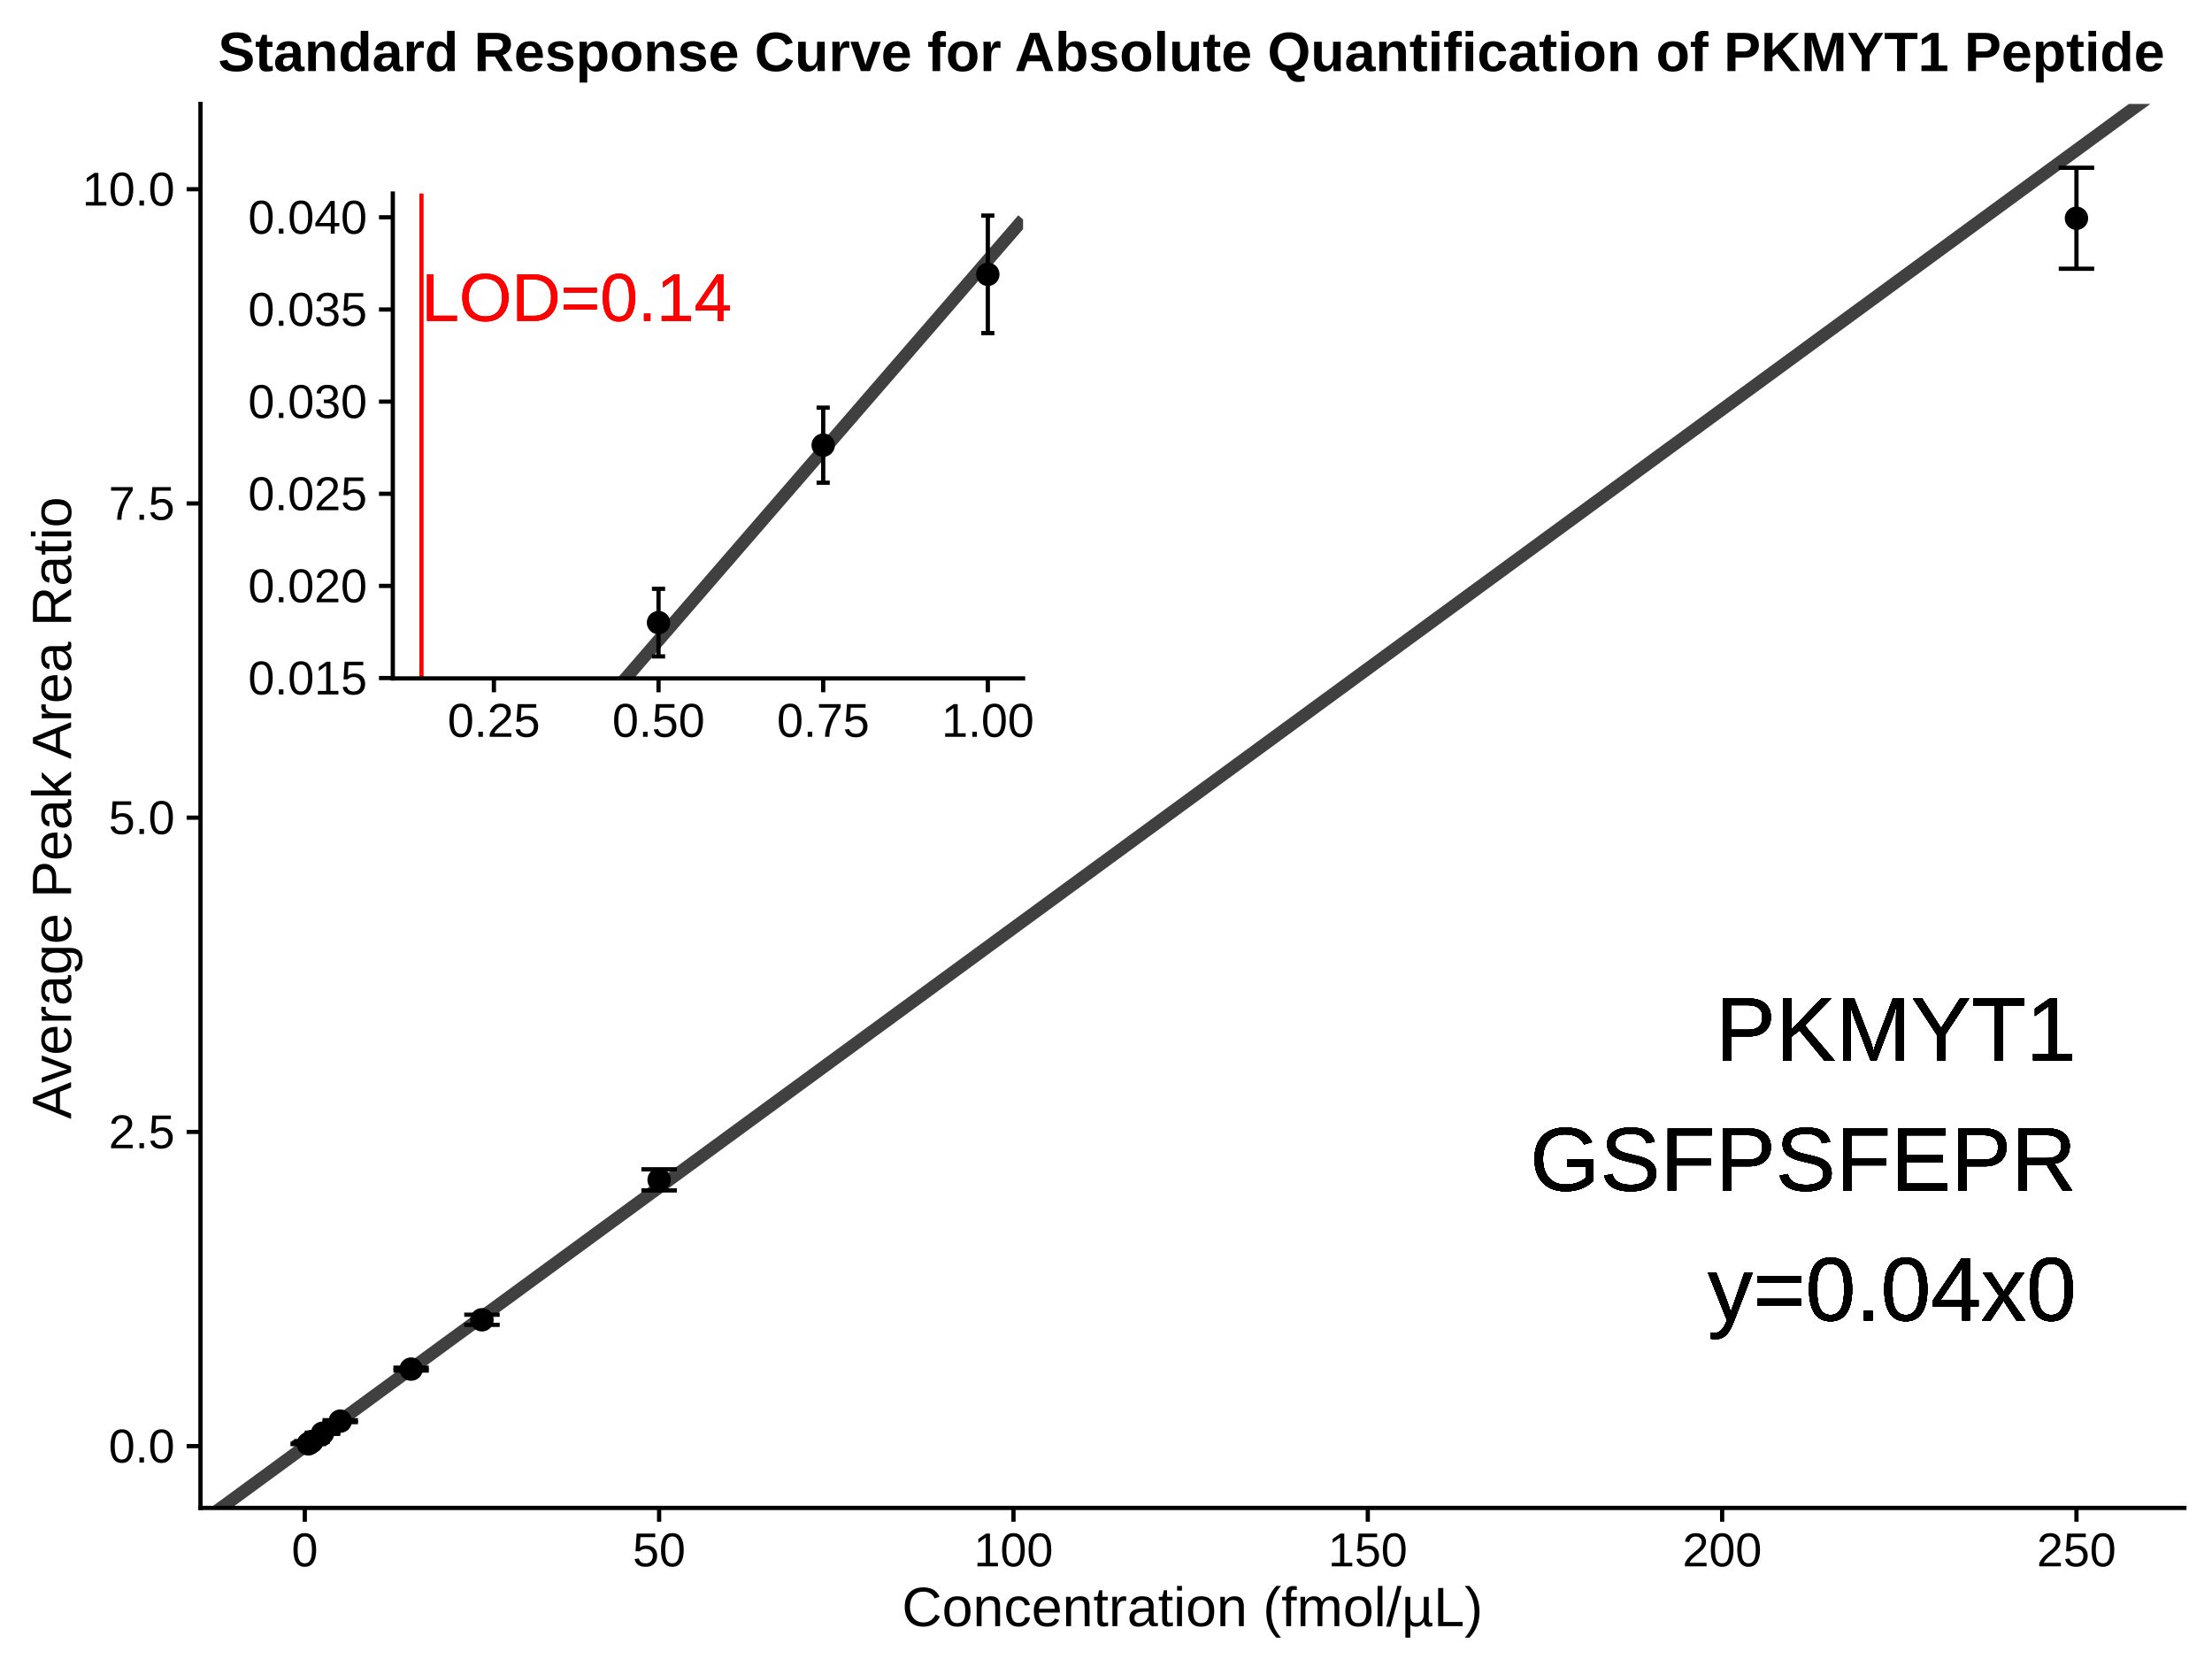
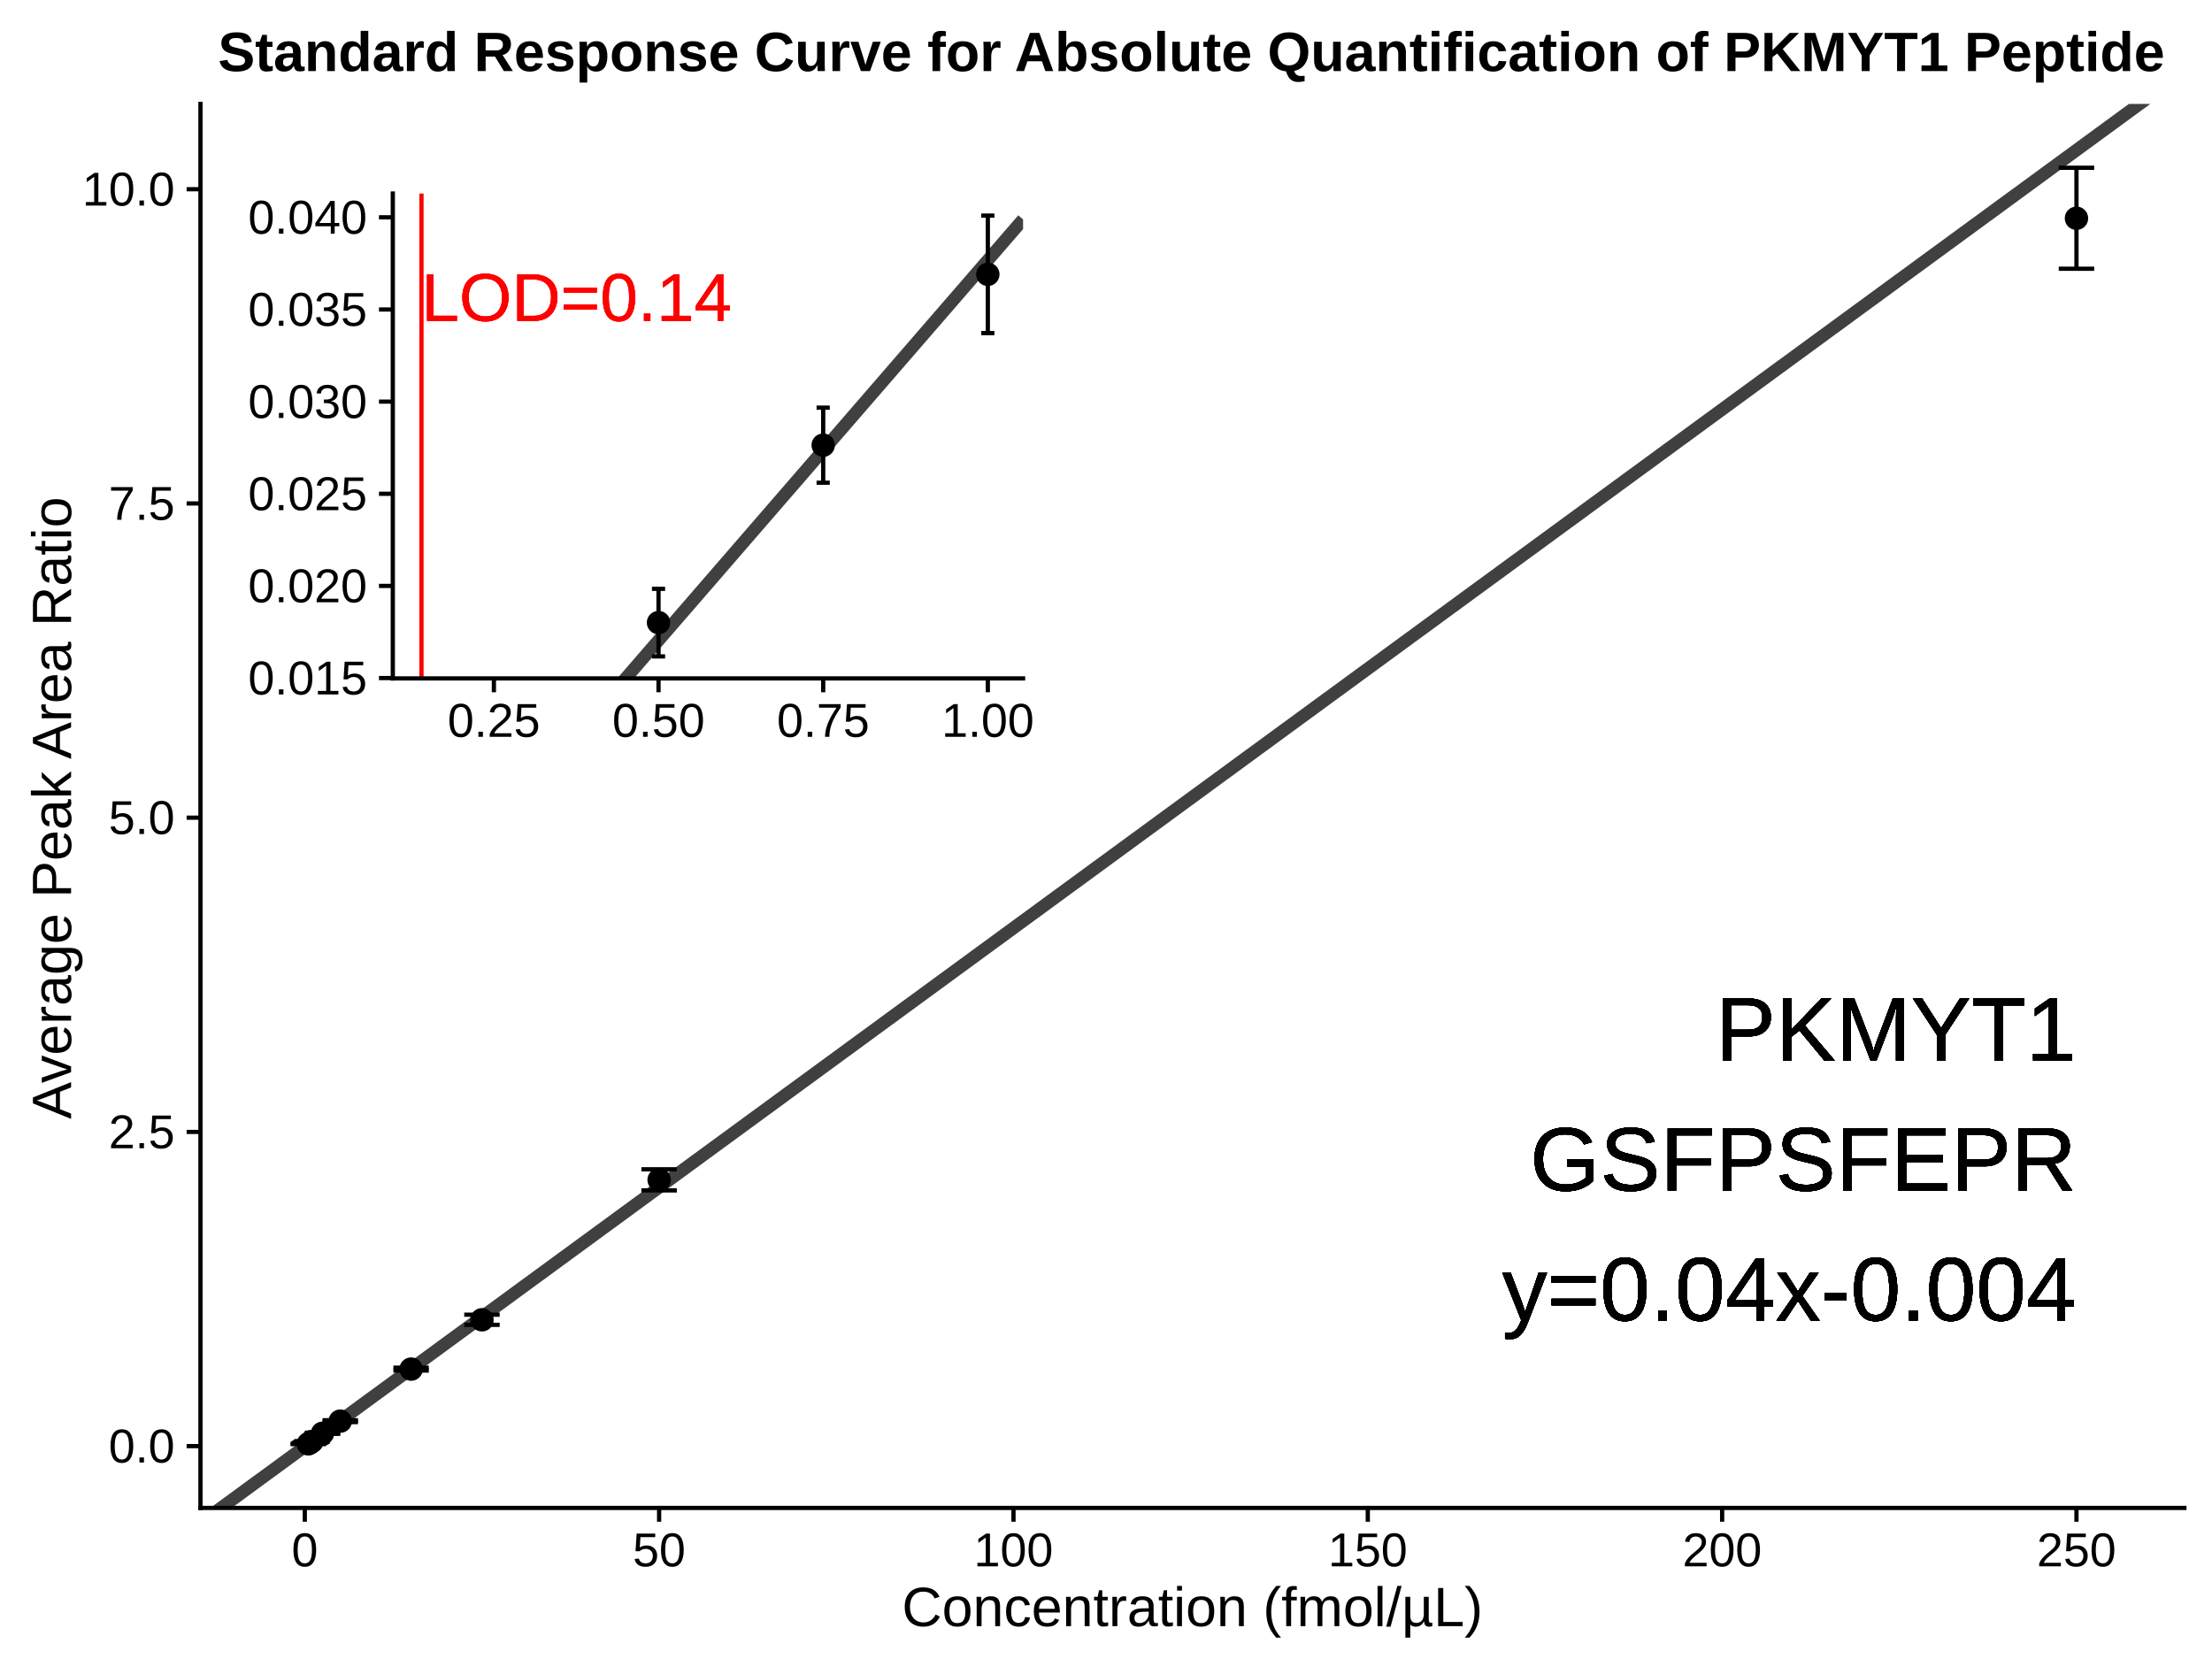
<svg xmlns="http://www.w3.org/2000/svg" viewBox="0 0 558.00 418.50">
  <defs>
    <style type="text/css">
    line, polyline, path, rect, circle {
      fill: none;
      stroke: #000000;
      stroke-linecap: round;
      stroke-linejoin: round;
      stroke-miterlimit: 10.00;
    }
  </style>
  </defs>
  <rect width="100%" height="100%" style="stroke: none; fill: #FFFFFF;" />
  <defs>
    <clipPath id="cpNTAuNTY2OXw1NTEuMDI2fDM4MC4zOXwyNi4yMTk1">
      <rect x="50.57" y="26.22" width="500.46" height="354.17" />
    </clipPath>
  </defs>
  <circle cx="77.78" cy="364.23" r="1.95pt" style="stroke-width: 0.71; fill: #000000;" clip-path="url(#cpNTAuNTY2OXw1NTEuMDI2fDM4MC4zOXwyNi4yMTk1)" />
  <circle cx="78.23" cy="363.93" r="1.95pt" style="stroke-width: 0.71; fill: #000000;" clip-path="url(#cpNTAuNTY2OXw1NTEuMDI2fDM4MC4zOXwyNi4yMTk1)" />
  <circle cx="78.68" cy="363.63" r="1.95pt" style="stroke-width: 0.71; fill: #000000;" clip-path="url(#cpNTAuNTY2OXw1NTEuMDI2fDM4MC4zOXwyNi4yMTk1)" />
  <circle cx="81.36" cy="361.56" r="1.95pt" style="stroke-width: 0.71; fill: #000000;" clip-path="url(#cpNTAuNTY2OXw1NTEuMDI2fDM4MC4zOXwyNi4yMTk1)" />
  <circle cx="85.83" cy="358.50" r="1.95pt" style="stroke-width: 0.71; fill: #000000;" clip-path="url(#cpNTAuNTY2OXw1NTEuMDI2fDM4MC4zOXwyNi4yMTk1)" />
  <circle cx="103.71" cy="345.37" r="1.95pt" style="stroke-width: 0.71; fill: #000000;" clip-path="url(#cpNTAuNTY2OXw1NTEuMDI2fDM4MC4zOXwyNi4yMTk1)" />
  <circle cx="121.58" cy="332.93" r="1.95pt" style="stroke-width: 0.71; fill: #000000;" clip-path="url(#cpNTAuNTY2OXw1NTEuMDI2fDM4MC4zOXwyNi4yMTk1)" />
  <circle cx="166.27" cy="297.63" r="1.95pt" style="stroke-width: 0.71; fill: #000000;" clip-path="url(#cpNTAuNTY2OXw1NTEuMDI2fDM4MC4zOXwyNi4yMTk1)" />
  <circle cx="523.81" cy="55.06" r="1.95pt" style="stroke-width: 0.71; fill: #000000;" clip-path="url(#cpNTAuNTY2OXw1NTEuMDI2fDM4MC4zOXwyNi4yMTk1)" />
  <polyline points="73.32,364.18 82.25,364.18 " style="stroke-width: 1.07; stroke-linecap: butt;" clip-path="url(#cpNTAuNTY2OXw1NTEuMDI2fDM4MC4zOXwyNi4yMTk1)" />
  <polyline points="77.78,364.18 77.78,364.29 " style="stroke-width: 1.07; stroke-linecap: butt;" clip-path="url(#cpNTAuNTY2OXw1NTEuMDI2fDM4MC4zOXwyNi4yMTk1)" />
  <polyline points="73.32,364.29 82.25,364.29 " style="stroke-width: 1.07; stroke-linecap: butt;" clip-path="url(#cpNTAuNTY2OXw1NTEuMDI2fDM4MC4zOXwyNi4yMTk1)" />
  <polyline points="73.76,363.86 82.70,363.86 " style="stroke-width: 1.07; stroke-linecap: butt;" clip-path="url(#cpNTAuNTY2OXw1NTEuMDI2fDM4MC4zOXwyNi4yMTk1)" />
  <polyline points="78.23,363.86 78.23,363.99 " style="stroke-width: 1.07; stroke-linecap: butt;" clip-path="url(#cpNTAuNTY2OXw1NTEuMDI2fDM4MC4zOXwyNi4yMTk1)" />
  <polyline points="73.76,363.99 82.70,363.99 " style="stroke-width: 1.07; stroke-linecap: butt;" clip-path="url(#cpNTAuNTY2OXw1NTEuMDI2fDM4MC4zOXwyNi4yMTk1)" />
  <polyline points="74.21,363.53 83.15,363.53 " style="stroke-width: 1.07; stroke-linecap: butt;" clip-path="url(#cpNTAuNTY2OXw1NTEuMDI2fDM4MC4zOXwyNi4yMTk1)" />
  <polyline points="78.68,363.53 78.68,363.74 " style="stroke-width: 1.07; stroke-linecap: butt;" clip-path="url(#cpNTAuNTY2OXw1NTEuMDI2fDM4MC4zOXwyNi4yMTk1)" />
  <polyline points="74.21,363.74 83.15,363.74 " style="stroke-width: 1.07; stroke-linecap: butt;" clip-path="url(#cpNTAuNTY2OXw1NTEuMDI2fDM4MC4zOXwyNi4yMTk1)" />
  <polyline points="76.89,361.41 85.83,361.41 " style="stroke-width: 1.07; stroke-linecap: butt;" clip-path="url(#cpNTAuNTY2OXw1NTEuMDI2fDM4MC4zOXwyNi4yMTk1)" />
  <polyline points="81.36,361.41 81.36,361.70 " style="stroke-width: 1.07; stroke-linecap: butt;" clip-path="url(#cpNTAuNTY2OXw1NTEuMDI2fDM4MC4zOXwyNi4yMTk1)" />
  <polyline points="76.89,361.70 85.83,361.70 " style="stroke-width: 1.07; stroke-linecap: butt;" clip-path="url(#cpNTAuNTY2OXw1NTEuMDI2fDM4MC4zOXwyNi4yMTk1)" />
  <polyline points="81.36,358.26 90.30,358.26 " style="stroke-width: 1.07; stroke-linecap: butt;" clip-path="url(#cpNTAuNTY2OXw1NTEuMDI2fDM4MC4zOXwyNi4yMTk1)" />
  <polyline points="85.83,358.26 85.83,358.74 " style="stroke-width: 1.07; stroke-linecap: butt;" clip-path="url(#cpNTAuNTY2OXw1NTEuMDI2fDM4MC4zOXwyNi4yMTk1)" />
  <polyline points="81.36,358.74 90.30,358.74 " style="stroke-width: 1.07; stroke-linecap: butt;" clip-path="url(#cpNTAuNTY2OXw1NTEuMDI2fDM4MC4zOXwyNi4yMTk1)" />
  <polyline points="99.24,345.01 108.17,345.01 " style="stroke-width: 1.07; stroke-linecap: butt;" clip-path="url(#cpNTAuNTY2OXw1NTEuMDI2fDM4MC4zOXwyNi4yMTk1)" />
  <polyline points="103.71,345.01 103.71,345.73 " style="stroke-width: 1.07; stroke-linecap: butt;" clip-path="url(#cpNTAuNTY2OXw1NTEuMDI2fDM4MC4zOXwyNi4yMTk1)" />
  <polyline points="99.24,345.73 108.17,345.73 " style="stroke-width: 1.07; stroke-linecap: butt;" clip-path="url(#cpNTAuNTY2OXw1NTEuMDI2fDM4MC4zOXwyNi4yMTk1)" />
  <polyline points="117.11,331.65 126.05,331.65 " style="stroke-width: 1.07; stroke-linecap: butt;" clip-path="url(#cpNTAuNTY2OXw1NTEuMDI2fDM4MC4zOXwyNi4yMTk1)" />
  <polyline points="121.58,331.65 121.58,334.21 " style="stroke-width: 1.07; stroke-linecap: butt;" clip-path="url(#cpNTAuNTY2OXw1NTEuMDI2fDM4MC4zOXwyNi4yMTk1)" />
  <polyline points="117.11,334.21 126.05,334.21 " style="stroke-width: 1.07; stroke-linecap: butt;" clip-path="url(#cpNTAuNTY2OXw1NTEuMDI2fDM4MC4zOXwyNi4yMTk1)" />
  <polyline points="161.80,294.97 170.74,294.97 " style="stroke-width: 1.07; stroke-linecap: butt;" clip-path="url(#cpNTAuNTY2OXw1NTEuMDI2fDM4MC4zOXwyNi4yMTk1)" />
  <polyline points="166.27,294.97 166.27,300.29 " style="stroke-width: 1.07; stroke-linecap: butt;" clip-path="url(#cpNTAuNTY2OXw1NTEuMDI2fDM4MC4zOXwyNi4yMTk1)" />
  <polyline points="161.80,300.29 170.74,300.29 " style="stroke-width: 1.07; stroke-linecap: butt;" clip-path="url(#cpNTAuNTY2OXw1NTEuMDI2fDM4MC4zOXwyNi4yMTk1)" />
  <polyline points="519.34,42.32 528.28,42.32 " style="stroke-width: 1.07; stroke-linecap: butt;" clip-path="url(#cpNTAuNTY2OXw1NTEuMDI2fDM4MC4zOXwyNi4yMTk1)" />
  <polyline points="523.81,42.32 523.81,67.80 " style="stroke-width: 1.07; stroke-linecap: butt;" clip-path="url(#cpNTAuNTY2OXw1NTEuMDI2fDM4MC4zOXwyNi4yMTk1)" />
  <polyline points="519.34,67.80 528.28,67.80 " style="stroke-width: 1.07; stroke-linecap: butt;" clip-path="url(#cpNTAuNTY2OXw1NTEuMDI2fDM4MC4zOXwyNi4yMTk1)" />
  <line x1="50.57" y1="384.18" x2="551.03" y2="17.95" style="stroke-width: 3.20; stroke: #000000; stroke-opacity: 0.75; stroke-linecap: butt;" clip-path="url(#cpNTAuNTY2OXw1NTEuMDI2fDM4MC4zOXwyNi4yMTk1)" />
  <g clip-path="url(#cpNTAuNTY2OXw1NTEuMDI2fDM4MC4zOXwyNi4yMTk1)">
    <text x="432.74" y="267.54" style="font-size: 22.76px; font-family: Liberation Sans;" textLength="91.07px" lengthAdjust="spacingAndGlyphs">PKMYT1</text>
  </g>
  <g clip-path="url(#cpNTAuNTY2OXw1NTEuMDI2fDM4MC4zOXwyNi4yMTk1)">
    <text x="385.95" y="300.32" style="font-size: 22.76px; font-family: Liberation Sans;" textLength="137.86px" lengthAdjust="spacingAndGlyphs">GSFPSFEPR</text>
  </g>
  <g clip-path="url(#cpNTAuNTY2OXw1NTEuMDI2fDM4MC4zOXwyNi4yMTk1)">
-     <text x="430.79" y="333.10" style="font-size: 22.76px; font-family: Liberation Sans;" textLength="93.02px" lengthAdjust="spacingAndGlyphs">y=0.04x0</text>
-   </g>
-   <g clip-path="url(#cpNTAuNTY2OXw1NTEuMDI2fDM4MC4zOXwyNi4yMTk1)">
-     <text x="432.74" y="267.54" style="font-size: 22.76px; font-family: Liberation Sans;" textLength="91.07px" lengthAdjust="spacingAndGlyphs">PKMYT1</text>
-   </g>
-   <g clip-path="url(#cpNTAuNTY2OXw1NTEuMDI2fDM4MC4zOXwyNi4yMTk1)">
-     <text x="385.95" y="300.32" style="font-size: 22.76px; font-family: Liberation Sans;" textLength="137.86px" lengthAdjust="spacingAndGlyphs">GSFPSFEPR</text>
-   </g>
-   <g clip-path="url(#cpNTAuNTY2OXw1NTEuMDI2fDM4MC4zOXwyNi4yMTk1)">
-     <text x="430.79" y="333.10" style="font-size: 22.76px; font-family: Liberation Sans;" textLength="93.02px" lengthAdjust="spacingAndGlyphs">y=0.04x0</text>
-   </g>
-   <g clip-path="url(#cpNTAuNTY2OXw1NTEuMDI2fDM4MC4zOXwyNi4yMTk1)">
-     <text x="432.74" y="267.54" style="font-size: 22.76px; font-family: Liberation Sans;" textLength="91.07px" lengthAdjust="spacingAndGlyphs">PKMYT1</text>
-   </g>
-   <g clip-path="url(#cpNTAuNTY2OXw1NTEuMDI2fDM4MC4zOXwyNi4yMTk1)">
-     <text x="385.95" y="300.32" style="font-size: 22.76px; font-family: Liberation Sans;" textLength="137.86px" lengthAdjust="spacingAndGlyphs">GSFPSFEPR</text>
-   </g>
-   <g clip-path="url(#cpNTAuNTY2OXw1NTEuMDI2fDM4MC4zOXwyNi4yMTk1)">
-     <text x="430.79" y="333.10" style="font-size: 22.76px; font-family: Liberation Sans;" textLength="93.02px" lengthAdjust="spacingAndGlyphs">y=0.04x0</text>
-   </g>
-   <g clip-path="url(#cpNTAuNTY2OXw1NTEuMDI2fDM4MC4zOXwyNi4yMTk1)">
-     <text x="432.74" y="267.54" style="font-size: 22.76px; font-family: Liberation Sans;" textLength="91.07px" lengthAdjust="spacingAndGlyphs">PKMYT1</text>
-   </g>
-   <g clip-path="url(#cpNTAuNTY2OXw1NTEuMDI2fDM4MC4zOXwyNi4yMTk1)">
-     <text x="385.95" y="300.32" style="font-size: 22.76px; font-family: Liberation Sans;" textLength="137.86px" lengthAdjust="spacingAndGlyphs">GSFPSFEPR</text>
-   </g>
-   <g clip-path="url(#cpNTAuNTY2OXw1NTEuMDI2fDM4MC4zOXwyNi4yMTk1)">
-     <text x="430.79" y="333.10" style="font-size: 22.76px; font-family: Liberation Sans;" textLength="93.02px" lengthAdjust="spacingAndGlyphs">y=0.04x0</text>
-   </g>
-   <g clip-path="url(#cpNTAuNTY2OXw1NTEuMDI2fDM4MC4zOXwyNi4yMTk1)">
-     <text x="432.74" y="267.54" style="font-size: 22.76px; font-family: Liberation Sans;" textLength="91.07px" lengthAdjust="spacingAndGlyphs">PKMYT1</text>
-   </g>
-   <g clip-path="url(#cpNTAuNTY2OXw1NTEuMDI2fDM4MC4zOXwyNi4yMTk1)">
-     <text x="385.95" y="300.32" style="font-size: 22.76px; font-family: Liberation Sans;" textLength="137.86px" lengthAdjust="spacingAndGlyphs">GSFPSFEPR</text>
-   </g>
-   <g clip-path="url(#cpNTAuNTY2OXw1NTEuMDI2fDM4MC4zOXwyNi4yMTk1)">
-     <text x="430.79" y="333.10" style="font-size: 22.76px; font-family: Liberation Sans;" textLength="93.02px" lengthAdjust="spacingAndGlyphs">y=0.04x0</text>
-   </g>
-   <g clip-path="url(#cpNTAuNTY2OXw1NTEuMDI2fDM4MC4zOXwyNi4yMTk1)">
-     <text x="432.74" y="267.54" style="font-size: 22.76px; font-family: Liberation Sans;" textLength="91.07px" lengthAdjust="spacingAndGlyphs">PKMYT1</text>
-   </g>
-   <g clip-path="url(#cpNTAuNTY2OXw1NTEuMDI2fDM4MC4zOXwyNi4yMTk1)">
-     <text x="385.95" y="300.32" style="font-size: 22.76px; font-family: Liberation Sans;" textLength="137.86px" lengthAdjust="spacingAndGlyphs">GSFPSFEPR</text>
-   </g>
-   <g clip-path="url(#cpNTAuNTY2OXw1NTEuMDI2fDM4MC4zOXwyNi4yMTk1)">
-     <text x="430.79" y="333.10" style="font-size: 22.76px; font-family: Liberation Sans;" textLength="93.02px" lengthAdjust="spacingAndGlyphs">y=0.04x0</text>
-   </g>
-   <g clip-path="url(#cpNTAuNTY2OXw1NTEuMDI2fDM4MC4zOXwyNi4yMTk1)">
-     <text x="432.74" y="267.54" style="font-size: 22.76px; font-family: Liberation Sans;" textLength="91.07px" lengthAdjust="spacingAndGlyphs">PKMYT1</text>
-   </g>
-   <g clip-path="url(#cpNTAuNTY2OXw1NTEuMDI2fDM4MC4zOXwyNi4yMTk1)">
-     <text x="385.95" y="300.32" style="font-size: 22.76px; font-family: Liberation Sans;" textLength="137.86px" lengthAdjust="spacingAndGlyphs">GSFPSFEPR</text>
-   </g>
-   <g clip-path="url(#cpNTAuNTY2OXw1NTEuMDI2fDM4MC4zOXwyNi4yMTk1)">
-     <text x="430.79" y="333.10" style="font-size: 22.76px; font-family: Liberation Sans;" textLength="93.02px" lengthAdjust="spacingAndGlyphs">y=0.04x0</text>
-   </g>
-   <g clip-path="url(#cpNTAuNTY2OXw1NTEuMDI2fDM4MC4zOXwyNi4yMTk1)">
-     <text x="432.74" y="267.54" style="font-size: 22.76px; font-family: Liberation Sans;" textLength="91.07px" lengthAdjust="spacingAndGlyphs">PKMYT1</text>
-   </g>
-   <g clip-path="url(#cpNTAuNTY2OXw1NTEuMDI2fDM4MC4zOXwyNi4yMTk1)">
-     <text x="385.95" y="300.32" style="font-size: 22.76px; font-family: Liberation Sans;" textLength="137.86px" lengthAdjust="spacingAndGlyphs">GSFPSFEPR</text>
-   </g>
-   <g clip-path="url(#cpNTAuNTY2OXw1NTEuMDI2fDM4MC4zOXwyNi4yMTk1)">
-     <text x="430.79" y="333.10" style="font-size: 22.76px; font-family: Liberation Sans;" textLength="93.02px" lengthAdjust="spacingAndGlyphs">y=0.04x0</text>
-   </g>
-   <g clip-path="url(#cpNTAuNTY2OXw1NTEuMDI2fDM4MC4zOXwyNi4yMTk1)">
-     <text x="432.74" y="267.54" style="font-size: 22.76px; font-family: Liberation Sans;" textLength="91.07px" lengthAdjust="spacingAndGlyphs">PKMYT1</text>
-   </g>
-   <g clip-path="url(#cpNTAuNTY2OXw1NTEuMDI2fDM4MC4zOXwyNi4yMTk1)">
-     <text x="385.95" y="300.32" style="font-size: 22.76px; font-family: Liberation Sans;" textLength="137.86px" lengthAdjust="spacingAndGlyphs">GSFPSFEPR</text>
-   </g>
-   <g clip-path="url(#cpNTAuNTY2OXw1NTEuMDI2fDM4MC4zOXwyNi4yMTk1)">
-     <text x="430.79" y="333.10" style="font-size: 22.76px; font-family: Liberation Sans;" textLength="93.02px" lengthAdjust="spacingAndGlyphs">y=0.04x0</text>
+     <text x="378.91" y="333.10" style="font-size: 22.76px; font-family: Liberation Sans;" textLength="144.90px" lengthAdjust="spacingAndGlyphs">y=0.04x-0.004</text>
+   </g>
+   <g clip-path="url(#cpNTAuNTY2OXw1NTEuMDI2fDM4MC4zOXwyNi4yMTk1)">
+     <text x="432.74" y="267.54" style="font-size: 22.76px; font-family: Liberation Sans;" textLength="91.07px" lengthAdjust="spacingAndGlyphs">PKMYT1</text>
+   </g>
+   <g clip-path="url(#cpNTAuNTY2OXw1NTEuMDI2fDM4MC4zOXwyNi4yMTk1)">
+     <text x="385.95" y="300.32" style="font-size: 22.76px; font-family: Liberation Sans;" textLength="137.86px" lengthAdjust="spacingAndGlyphs">GSFPSFEPR</text>
+   </g>
+   <g clip-path="url(#cpNTAuNTY2OXw1NTEuMDI2fDM4MC4zOXwyNi4yMTk1)">
+     <text x="378.91" y="333.10" style="font-size: 22.76px; font-family: Liberation Sans;" textLength="144.90px" lengthAdjust="spacingAndGlyphs">y=0.04x-0.004</text>
+   </g>
+   <g clip-path="url(#cpNTAuNTY2OXw1NTEuMDI2fDM4MC4zOXwyNi4yMTk1)">
+     <text x="432.74" y="267.54" style="font-size: 22.76px; font-family: Liberation Sans;" textLength="91.07px" lengthAdjust="spacingAndGlyphs">PKMYT1</text>
+   </g>
+   <g clip-path="url(#cpNTAuNTY2OXw1NTEuMDI2fDM4MC4zOXwyNi4yMTk1)">
+     <text x="385.95" y="300.32" style="font-size: 22.76px; font-family: Liberation Sans;" textLength="137.86px" lengthAdjust="spacingAndGlyphs">GSFPSFEPR</text>
+   </g>
+   <g clip-path="url(#cpNTAuNTY2OXw1NTEuMDI2fDM4MC4zOXwyNi4yMTk1)">
+     <text x="378.91" y="333.10" style="font-size: 22.76px; font-family: Liberation Sans;" textLength="144.90px" lengthAdjust="spacingAndGlyphs">y=0.04x-0.004</text>
+   </g>
+   <g clip-path="url(#cpNTAuNTY2OXw1NTEuMDI2fDM4MC4zOXwyNi4yMTk1)">
+     <text x="432.74" y="267.54" style="font-size: 22.76px; font-family: Liberation Sans;" textLength="91.07px" lengthAdjust="spacingAndGlyphs">PKMYT1</text>
+   </g>
+   <g clip-path="url(#cpNTAuNTY2OXw1NTEuMDI2fDM4MC4zOXwyNi4yMTk1)">
+     <text x="385.95" y="300.32" style="font-size: 22.76px; font-family: Liberation Sans;" textLength="137.86px" lengthAdjust="spacingAndGlyphs">GSFPSFEPR</text>
+   </g>
+   <g clip-path="url(#cpNTAuNTY2OXw1NTEuMDI2fDM4MC4zOXwyNi4yMTk1)">
+     <text x="378.91" y="333.10" style="font-size: 22.76px; font-family: Liberation Sans;" textLength="144.90px" lengthAdjust="spacingAndGlyphs">y=0.04x-0.004</text>
+   </g>
+   <g clip-path="url(#cpNTAuNTY2OXw1NTEuMDI2fDM4MC4zOXwyNi4yMTk1)">
+     <text x="432.74" y="267.54" style="font-size: 22.76px; font-family: Liberation Sans;" textLength="91.07px" lengthAdjust="spacingAndGlyphs">PKMYT1</text>
+   </g>
+   <g clip-path="url(#cpNTAuNTY2OXw1NTEuMDI2fDM4MC4zOXwyNi4yMTk1)">
+     <text x="385.95" y="300.32" style="font-size: 22.76px; font-family: Liberation Sans;" textLength="137.86px" lengthAdjust="spacingAndGlyphs">GSFPSFEPR</text>
+   </g>
+   <g clip-path="url(#cpNTAuNTY2OXw1NTEuMDI2fDM4MC4zOXwyNi4yMTk1)">
+     <text x="378.91" y="333.10" style="font-size: 22.76px; font-family: Liberation Sans;" textLength="144.90px" lengthAdjust="spacingAndGlyphs">y=0.04x-0.004</text>
+   </g>
+   <g clip-path="url(#cpNTAuNTY2OXw1NTEuMDI2fDM4MC4zOXwyNi4yMTk1)">
+     <text x="432.74" y="267.54" style="font-size: 22.76px; font-family: Liberation Sans;" textLength="91.07px" lengthAdjust="spacingAndGlyphs">PKMYT1</text>
+   </g>
+   <g clip-path="url(#cpNTAuNTY2OXw1NTEuMDI2fDM4MC4zOXwyNi4yMTk1)">
+     <text x="385.95" y="300.32" style="font-size: 22.76px; font-family: Liberation Sans;" textLength="137.86px" lengthAdjust="spacingAndGlyphs">GSFPSFEPR</text>
+   </g>
+   <g clip-path="url(#cpNTAuNTY2OXw1NTEuMDI2fDM4MC4zOXwyNi4yMTk1)">
+     <text x="378.91" y="333.10" style="font-size: 22.76px; font-family: Liberation Sans;" textLength="144.90px" lengthAdjust="spacingAndGlyphs">y=0.04x-0.004</text>
+   </g>
+   <g clip-path="url(#cpNTAuNTY2OXw1NTEuMDI2fDM4MC4zOXwyNi4yMTk1)">
+     <text x="432.74" y="267.54" style="font-size: 22.76px; font-family: Liberation Sans;" textLength="91.07px" lengthAdjust="spacingAndGlyphs">PKMYT1</text>
+   </g>
+   <g clip-path="url(#cpNTAuNTY2OXw1NTEuMDI2fDM4MC4zOXwyNi4yMTk1)">
+     <text x="385.95" y="300.32" style="font-size: 22.76px; font-family: Liberation Sans;" textLength="137.86px" lengthAdjust="spacingAndGlyphs">GSFPSFEPR</text>
+   </g>
+   <g clip-path="url(#cpNTAuNTY2OXw1NTEuMDI2fDM4MC4zOXwyNi4yMTk1)">
+     <text x="378.91" y="333.10" style="font-size: 22.76px; font-family: Liberation Sans;" textLength="144.90px" lengthAdjust="spacingAndGlyphs">y=0.04x-0.004</text>
+   </g>
+   <g clip-path="url(#cpNTAuNTY2OXw1NTEuMDI2fDM4MC4zOXwyNi4yMTk1)">
+     <text x="432.74" y="267.54" style="font-size: 22.76px; font-family: Liberation Sans;" textLength="91.07px" lengthAdjust="spacingAndGlyphs">PKMYT1</text>
+   </g>
+   <g clip-path="url(#cpNTAuNTY2OXw1NTEuMDI2fDM4MC4zOXwyNi4yMTk1)">
+     <text x="385.95" y="300.32" style="font-size: 22.76px; font-family: Liberation Sans;" textLength="137.86px" lengthAdjust="spacingAndGlyphs">GSFPSFEPR</text>
+   </g>
+   <g clip-path="url(#cpNTAuNTY2OXw1NTEuMDI2fDM4MC4zOXwyNi4yMTk1)">
+     <text x="378.91" y="333.10" style="font-size: 22.76px; font-family: Liberation Sans;" textLength="144.90px" lengthAdjust="spacingAndGlyphs">y=0.04x-0.004</text>
+   </g>
+   <g clip-path="url(#cpNTAuNTY2OXw1NTEuMDI2fDM4MC4zOXwyNi4yMTk1)">
+     <text x="432.74" y="267.54" style="font-size: 22.76px; font-family: Liberation Sans;" textLength="91.07px" lengthAdjust="spacingAndGlyphs">PKMYT1</text>
+   </g>
+   <g clip-path="url(#cpNTAuNTY2OXw1NTEuMDI2fDM4MC4zOXwyNi4yMTk1)">
+     <text x="385.95" y="300.32" style="font-size: 22.76px; font-family: Liberation Sans;" textLength="137.86px" lengthAdjust="spacingAndGlyphs">GSFPSFEPR</text>
+   </g>
+   <g clip-path="url(#cpNTAuNTY2OXw1NTEuMDI2fDM4MC4zOXwyNi4yMTk1)">
+     <text x="378.91" y="333.10" style="font-size: 22.76px; font-family: Liberation Sans;" textLength="144.90px" lengthAdjust="spacingAndGlyphs">y=0.04x-0.004</text>
  </g>
  <defs>
    <clipPath id="cpMHw1NTh8NDE4LjV8MA==">
      <rect x="0.00" y="0.00" width="558.00" height="418.50" />
    </clipPath>
  </defs>
  <polyline points="50.57,380.39 50.57,26.22 " style="stroke-width: 1.07; stroke-linecap: square;" clip-path="url(#cpMHw1NTh8NDE4LjV8MA==)" />
  <g clip-path="url(#cpMHw1NTh8NDE4LjV8MA==)">
    <text x="27.41" y="368.93" style="font-size: 12.00px; font-family: Liberation Sans;" textLength="16.68px" lengthAdjust="spacingAndGlyphs">0.0</text>
  </g>
  <g clip-path="url(#cpMHw1NTh8NDE4LjV8MA==)">
    <text x="27.41" y="289.66" style="font-size: 12.00px; font-family: Liberation Sans;" textLength="16.68px" lengthAdjust="spacingAndGlyphs">2.5</text>
  </g>
  <g clip-path="url(#cpMHw1NTh8NDE4LjV8MA==)">
    <text x="27.41" y="210.39" style="font-size: 12.00px; font-family: Liberation Sans;" textLength="16.68px" lengthAdjust="spacingAndGlyphs">5.0</text>
  </g>
  <g clip-path="url(#cpMHw1NTh8NDE4LjV8MA==)">
    <text x="27.41" y="131.13" style="font-size: 12.00px; font-family: Liberation Sans;" textLength="16.68px" lengthAdjust="spacingAndGlyphs">7.5</text>
  </g>
  <g clip-path="url(#cpMHw1NTh8NDE4LjV8MA==)">
    <text x="20.74" y="51.86" style="font-size: 12.00px; font-family: Liberation Sans;" textLength="23.35px" lengthAdjust="spacingAndGlyphs">10.0</text>
  </g>
  <polyline points="47.08,364.80 50.57,364.80 " style="stroke-width: 1.07; stroke-linecap: butt;" clip-path="url(#cpMHw1NTh8NDE4LjV8MA==)" />
  <polyline points="47.08,285.54 50.57,285.54 " style="stroke-width: 1.07; stroke-linecap: butt;" clip-path="url(#cpMHw1NTh8NDE4LjV8MA==)" />
  <polyline points="47.08,206.27 50.57,206.27 " style="stroke-width: 1.07; stroke-linecap: butt;" clip-path="url(#cpMHw1NTh8NDE4LjV8MA==)" />
  <polyline points="47.08,127.00 50.57,127.00 " style="stroke-width: 1.07; stroke-linecap: butt;" clip-path="url(#cpMHw1NTh8NDE4LjV8MA==)" />
  <polyline points="47.08,47.73 50.57,47.73 " style="stroke-width: 1.07; stroke-linecap: butt;" clip-path="url(#cpMHw1NTh8NDE4LjV8MA==)" />
  <polyline points="50.57,380.39 551.03,380.39 " style="stroke-width: 1.07; stroke-linecap: square;" clip-path="url(#cpMHw1NTh8NDE4LjV8MA==)" />
  <polyline points="76.89,383.88 76.89,380.39 " style="stroke-width: 1.07; stroke-linecap: butt;" clip-path="url(#cpMHw1NTh8NDE4LjV8MA==)" />
  <polyline points="166.27,383.88 166.27,380.39 " style="stroke-width: 1.07; stroke-linecap: butt;" clip-path="url(#cpMHw1NTh8NDE4LjV8MA==)" />
  <polyline points="255.66,383.88 255.66,380.39 " style="stroke-width: 1.07; stroke-linecap: butt;" clip-path="url(#cpMHw1NTh8NDE4LjV8MA==)" />
  <polyline points="345.04,383.88 345.04,380.39 " style="stroke-width: 1.07; stroke-linecap: butt;" clip-path="url(#cpMHw1NTh8NDE4LjV8MA==)" />
  <polyline points="434.43,383.88 434.43,380.39 " style="stroke-width: 1.07; stroke-linecap: butt;" clip-path="url(#cpMHw1NTh8NDE4LjV8MA==)" />
  <polyline points="523.81,383.88 523.81,380.39 " style="stroke-width: 1.07; stroke-linecap: butt;" clip-path="url(#cpMHw1NTh8NDE4LjV8MA==)" />
  <g clip-path="url(#cpMHw1NTh8NDE4LjV8MA==)">
    <text x="73.55" y="395.12" style="font-size: 12.00px; font-family: Liberation Sans;" textLength="6.67px" lengthAdjust="spacingAndGlyphs">0</text>
  </g>
  <g clip-path="url(#cpMHw1NTh8NDE4LjV8MA==)">
    <text x="159.60" y="395.12" style="font-size: 12.00px; font-family: Liberation Sans;" textLength="13.35px" lengthAdjust="spacingAndGlyphs">50</text>
  </g>
  <g clip-path="url(#cpMHw1NTh8NDE4LjV8MA==)">
    <text x="245.65" y="395.12" style="font-size: 12.00px; font-family: Liberation Sans;" textLength="20.02px" lengthAdjust="spacingAndGlyphs">100</text>
  </g>
  <g clip-path="url(#cpMHw1NTh8NDE4LjV8MA==)">
    <text x="335.03" y="395.12" style="font-size: 12.00px; font-family: Liberation Sans;" textLength="20.02px" lengthAdjust="spacingAndGlyphs">150</text>
  </g>
  <g clip-path="url(#cpMHw1NTh8NDE4LjV8MA==)">
    <text x="424.42" y="395.12" style="font-size: 12.00px; font-family: Liberation Sans;" textLength="20.02px" lengthAdjust="spacingAndGlyphs">200</text>
  </g>
  <g clip-path="url(#cpMHw1NTh8NDE4LjV8MA==)">
    <text x="513.80" y="395.12" style="font-size: 12.00px; font-family: Liberation Sans;" textLength="20.02px" lengthAdjust="spacingAndGlyphs">250</text>
  </g>
  <g clip-path="url(#cpMHw1NTh8NDE4LjV8MA==)">
    <text x="227.51" y="410.21" style="font-size: 14.00px; font-family: Liberation Sans;" textLength="146.57px" lengthAdjust="spacingAndGlyphs">Concentration (fmol/µL)</text>
  </g>
  <g clip-path="url(#cpMHw1NTh8NDE4LjV8MA==)">
    <text transform="translate(17.93,282.29) rotate(-90)" style="font-size: 14.00px; font-family: Liberation Sans;" textLength="157.98px" lengthAdjust="spacingAndGlyphs">Average Peak Area Ratio</text>
  </g>
  <g clip-path="url(#cpMHw1NTh8NDE4LjV8MA==)">
    <text x="54.99" y="17.93" style="font-size: 14.00px; font-weight: bold; font-family: Liberation Sans;" textLength="491.61px" lengthAdjust="spacingAndGlyphs">Standard Response Curve for Absolute Quantification of PKMYT1 Peptide</text>
  </g>
  <defs>
    <clipPath id="cpNDEuODV8MjY1LjA1fDIwOS4yNXw0MS44NQ==">
      <rect x="41.85" y="41.85" width="223.20" height="167.40" />
    </clipPath>
  </defs>
  <defs>
    <clipPath id="cpMHw1NTh8NDE4LjV8MA==">
      <rect x="0.00" y="0.00" width="558.00" height="418.50" />
    </clipPath>
  </defs>
  <defs>
    <clipPath id="cpOTkuMDg5NnwyNTguMDc2fDE3MS4xNHw0OC44MjM4">
      <rect x="99.09" y="48.82" width="158.99" height="122.32" />
    </clipPath>
  </defs>
  <line x1="106.32" y1="171.14" x2="106.32" y2="48.82" style="stroke-width: 1.07; stroke: #FF0000; stroke-linecap: butt;" clip-path="url(#cpOTkuMDg5NnwyNTguMDc2fDE3MS4xNHw0OC44MjM4)" />
  <g clip-path="url(#cpOTkuMDg5NnwyNTguMDc2fDE3MS4xNHw0OC44MjM4)">
    <text x="106.32" y="80.95" style="font-size: 17.07px; fill: #FF0000; font-family: Liberation Sans;" textLength="78.30px" lengthAdjust="spacingAndGlyphs">LOD=0.14</text>
  </g>
  <g clip-path="url(#cpOTkuMDg5NnwyNTguMDc2fDE3MS4xNHw0OC44MjM4)">
    <text x="106.32" y="80.95" style="font-size: 17.07px; fill: #FF0000; font-family: Liberation Sans;" textLength="78.30px" lengthAdjust="spacingAndGlyphs">LOD=0.14</text>
  </g>
  <g clip-path="url(#cpOTkuMDg5NnwyNTguMDc2fDE3MS4xNHw0OC44MjM4)">
    <text x="106.32" y="80.95" style="font-size: 17.07px; fill: #FF0000; font-family: Liberation Sans;" textLength="78.30px" lengthAdjust="spacingAndGlyphs">LOD=0.14</text>
  </g>
  <circle cx="166.12" cy="157.06" r="1.95pt" style="stroke-width: 0.71; fill: #000000;" clip-path="url(#cpOTkuMDg5NnwyNTguMDc2fDE3MS4xNHw0OC44MjM4)" />
  <circle cx="207.66" cy="112.30" r="1.95pt" style="stroke-width: 0.71; fill: #000000;" clip-path="url(#cpOTkuMDg5NnwyNTguMDc2fDE3MS4xNHw0OC44MjM4)" />
  <circle cx="249.19" cy="69.20" r="1.95pt" style="stroke-width: 0.71; fill: #000000;" clip-path="url(#cpOTkuMDg5NnwyNTguMDc2fDE3MS4xNHw0OC44MjM4)" />
  <polyline points="164.46,148.54 167.78,148.54 " style="stroke-width: 1.07; stroke-linecap: butt;" clip-path="url(#cpOTkuMDg5NnwyNTguMDc2fDE3MS4xNHw0OC44MjM4)" />
  <polyline points="166.12,148.54 166.12,165.58 " style="stroke-width: 1.07; stroke-linecap: butt;" clip-path="url(#cpOTkuMDg5NnwyNTguMDc2fDE3MS4xNHw0OC44MjM4)" />
  <polyline points="164.46,165.58 167.78,165.58 " style="stroke-width: 1.07; stroke-linecap: butt;" clip-path="url(#cpOTkuMDg5NnwyNTguMDc2fDE3MS4xNHw0OC44MjM4)" />
  <polyline points="205.99,102.83 209.32,102.83 " style="stroke-width: 1.07; stroke-linecap: butt;" clip-path="url(#cpOTkuMDg5NnwyNTguMDc2fDE3MS4xNHw0OC44MjM4)" />
  <polyline points="207.66,102.83 207.66,121.77 " style="stroke-width: 1.07; stroke-linecap: butt;" clip-path="url(#cpOTkuMDg5NnwyNTguMDc2fDE3MS4xNHw0OC44MjM4)" />
  <polyline points="205.99,121.77 209.32,121.77 " style="stroke-width: 1.07; stroke-linecap: butt;" clip-path="url(#cpOTkuMDg5NnwyNTguMDc2fDE3MS4xNHw0OC44MjM4)" />
  <polyline points="247.53,54.38 250.85,54.38 " style="stroke-width: 1.07; stroke-linecap: butt;" clip-path="url(#cpOTkuMDg5NnwyNTguMDc2fDE3MS4xNHw0OC44MjM4)" />
  <polyline points="249.19,54.38 249.19,84.03 " style="stroke-width: 1.07; stroke-linecap: butt;" clip-path="url(#cpOTkuMDg5NnwyNTguMDc2fDE3MS4xNHw0OC44MjM4)" />
  <polyline points="247.53,84.03 250.85,84.03 " style="stroke-width: 1.07; stroke-linecap: butt;" clip-path="url(#cpOTkuMDg5NnwyNTguMDc2fDE3MS4xNHw0OC44MjM4)" />
  <line x1="99.09" y1="238.94" x2="258.08" y2="55.36" style="stroke-width: 3.20; stroke: #000000; stroke-opacity: 0.75; stroke-linecap: butt;" clip-path="url(#cpOTkuMDg5NnwyNTguMDc2fDE3MS4xNHw0OC44MjM4)" />
  <defs>
    <clipPath id="cpMHw1NTh8NDE4LjV8MA==">
      <rect x="0.00" y="0.00" width="558.00" height="418.50" />
    </clipPath>
  </defs>
  <polyline points="99.09,171.14 99.09,48.82 " style="stroke-width: 1.07; stroke-linecap: square;" clip-path="url(#cpMHw1NTh8NDE4LjV8MA==)" />
  <g clip-path="url(#cpMHw1NTh8NDE4LjV8MA==)">
    <text x="62.59" y="175.18" style="font-size: 12.00px; font-family: Liberation Sans;" textLength="30.02px" lengthAdjust="spacingAndGlyphs">0.015</text>
  </g>
  <g clip-path="url(#cpMHw1NTh8NDE4LjV8MA==)">
    <text x="62.59" y="151.93" style="font-size: 12.00px; font-family: Liberation Sans;" textLength="30.02px" lengthAdjust="spacingAndGlyphs">0.020</text>
  </g>
  <g clip-path="url(#cpMHw1NTh8NDE4LjV8MA==)">
    <text x="62.59" y="128.69" style="font-size: 12.00px; font-family: Liberation Sans;" textLength="30.02px" lengthAdjust="spacingAndGlyphs">0.025</text>
  </g>
  <g clip-path="url(#cpMHw1NTh8NDE4LjV8MA==)">
    <text x="62.59" y="105.44" style="font-size: 12.00px; font-family: Liberation Sans;" textLength="30.02px" lengthAdjust="spacingAndGlyphs">0.030</text>
  </g>
  <g clip-path="url(#cpMHw1NTh8NDE4LjV8MA==)">
    <text x="62.59" y="82.19" style="font-size: 12.00px; font-family: Liberation Sans;" textLength="30.02px" lengthAdjust="spacingAndGlyphs">0.035</text>
  </g>
  <g clip-path="url(#cpMHw1NTh8NDE4LjV8MA==)">
    <text x="62.59" y="58.95" style="font-size: 12.00px; font-family: Liberation Sans;" textLength="30.02px" lengthAdjust="spacingAndGlyphs">0.040</text>
  </g>
  <polyline points="95.60,171.05 99.09,171.05 " style="stroke-width: 1.07; stroke-linecap: butt;" clip-path="url(#cpMHw1NTh8NDE4LjV8MA==)" />
  <polyline points="95.60,147.81 99.09,147.81 " style="stroke-width: 1.07; stroke-linecap: butt;" clip-path="url(#cpMHw1NTh8NDE4LjV8MA==)" />
  <polyline points="95.60,124.56 99.09,124.56 " style="stroke-width: 1.07; stroke-linecap: butt;" clip-path="url(#cpMHw1NTh8NDE4LjV8MA==)" />
  <polyline points="95.60,101.31 99.09,101.31 " style="stroke-width: 1.07; stroke-linecap: butt;" clip-path="url(#cpMHw1NTh8NDE4LjV8MA==)" />
  <polyline points="95.60,78.07 99.09,78.07 " style="stroke-width: 1.07; stroke-linecap: butt;" clip-path="url(#cpMHw1NTh8NDE4LjV8MA==)" />
  <polyline points="95.60,54.82 99.09,54.82 " style="stroke-width: 1.07; stroke-linecap: butt;" clip-path="url(#cpMHw1NTh8NDE4LjV8MA==)" />
  <polyline points="99.09,171.14 258.08,171.14 " style="stroke-width: 1.07; stroke-linecap: square;" clip-path="url(#cpMHw1NTh8NDE4LjV8MA==)" />
  <polyline points="124.59,174.63 124.59,171.14 " style="stroke-width: 1.07; stroke-linecap: butt;" clip-path="url(#cpMHw1NTh8NDE4LjV8MA==)" />
  <polyline points="166.12,174.63 166.12,171.14 " style="stroke-width: 1.07; stroke-linecap: butt;" clip-path="url(#cpMHw1NTh8NDE4LjV8MA==)" />
  <polyline points="207.66,174.63 207.66,171.14 " style="stroke-width: 1.07; stroke-linecap: butt;" clip-path="url(#cpMHw1NTh8NDE4LjV8MA==)" />
  <polyline points="249.19,174.63 249.19,171.14 " style="stroke-width: 1.07; stroke-linecap: butt;" clip-path="url(#cpMHw1NTh8NDE4LjV8MA==)" />
  <g clip-path="url(#cpMHw1NTh8NDE4LjV8MA==)">
    <text x="112.91" y="185.87" style="font-size: 12.00px; font-family: Liberation Sans;" textLength="23.35px" lengthAdjust="spacingAndGlyphs">0.25</text>
  </g>
  <g clip-path="url(#cpMHw1NTh8NDE4LjV8MA==)">
    <text x="154.45" y="185.87" style="font-size: 12.00px; font-family: Liberation Sans;" textLength="23.35px" lengthAdjust="spacingAndGlyphs">0.50</text>
  </g>
  <g clip-path="url(#cpMHw1NTh8NDE4LjV8MA==)">
    <text x="195.98" y="185.87" style="font-size: 12.00px; font-family: Liberation Sans;" textLength="23.35px" lengthAdjust="spacingAndGlyphs">0.75</text>
  </g>
  <g clip-path="url(#cpMHw1NTh8NDE4LjV8MA==)">
    <text x="237.51" y="185.87" style="font-size: 12.00px; font-family: Liberation Sans;" textLength="23.35px" lengthAdjust="spacingAndGlyphs">1.00</text>
  </g>
</svg>
